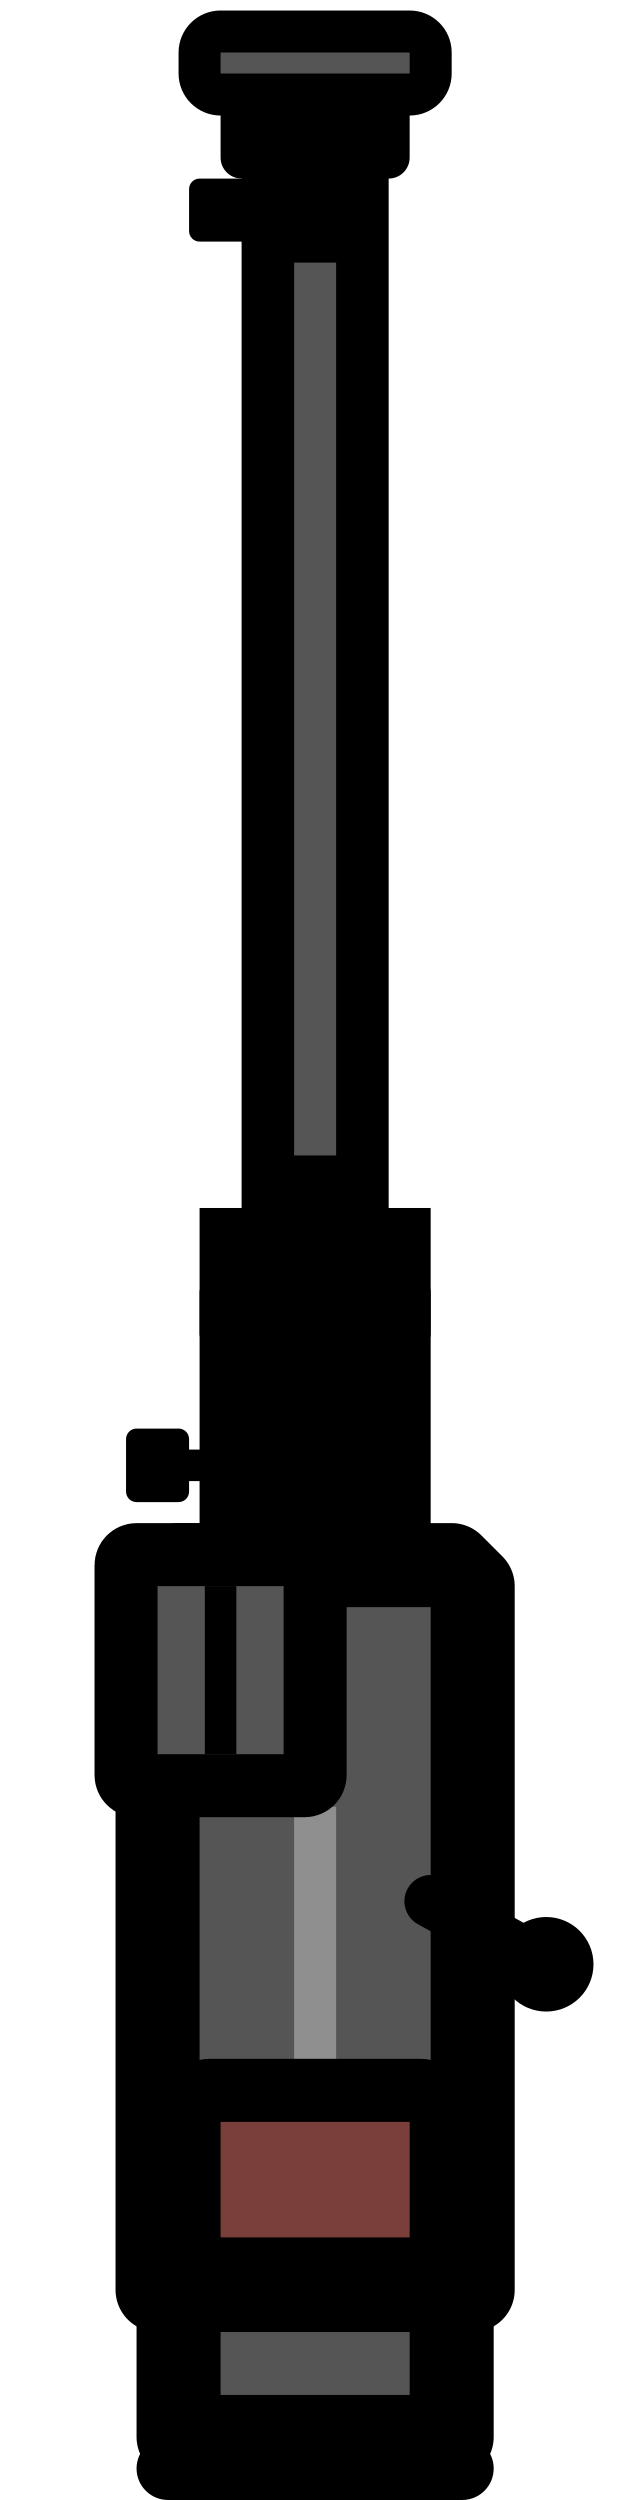
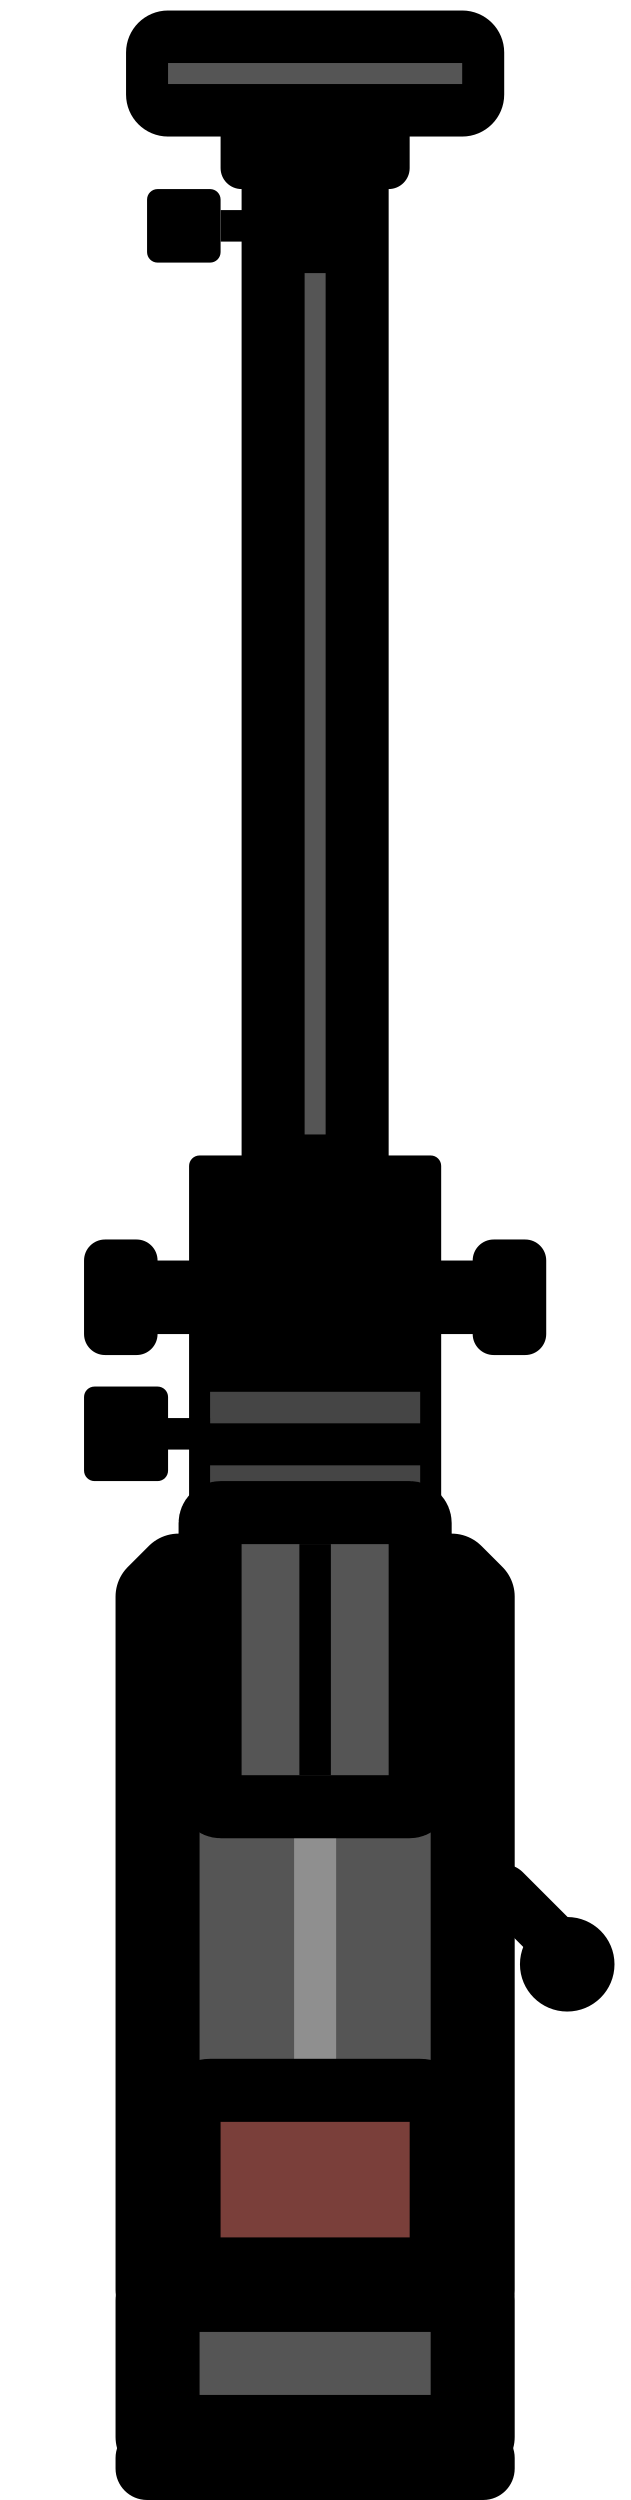
<svg xmlns="http://www.w3.org/2000/svg" width="60" height="238" viewBox="0 0 60 238">
-   <path d="M19 218h22l2 2v12H17v-12z" fill="#555555" stroke="#000" stroke-width="8" stroke-linejoin="round" />
-   <rect x="13" y="232" width="34" height="6" rx="3" fill="#000" />
-   <path d="M17 149h26l2 2v67H15v-67z" fill="#555555" stroke="#000" stroke-width="8" stroke-linejoin="round" />
-   <rect x="28" y="172" width="4" height="42" fill="#8f8f8f" />
+   <path d="M18 216h24l3 3v13H15v-13z" fill="#555555" stroke="#000" stroke-width="8" stroke-linejoin="round" />
+   <rect x="11" y="231" width="38" height="7" rx="3" fill="#000" />
+   <path d="M17 150h26l2 2v66H15v-66z" fill="#555555" stroke="#000" stroke-width="8" stroke-linejoin="round" />
+   <rect x="28" y="174" width="4" height="40" fill="#8f8f8f" />
  <rect x="18" y="199" width="24" height="17" rx="2" fill="#7a3f3a" stroke="#000" stroke-width="6" />
-   <path d="M41 181l9 5" stroke="#000" stroke-width="5" stroke-linecap="round" />
-   <circle cx="52" cy="187" r="4.5" fill="#000" />
-   <rect x="19" y="115" width="22" height="34" fill="#000" />
-   <rect x="19" y="122" width="22" height="6" rx="1" fill="#000" />
-   <rect x="12" y="148" width="18" height="22" rx="1" fill="#555555" stroke="#000" stroke-width="6" />
-   <rect x="19.5" y="151" width="3" height="16" fill="#000" />
-   <rect x="12" y="136" width="6" height="7" rx="1" fill="#000" />
-   <rect x="17" y="138" width="7" height="3" fill="#000" />
-   <rect x="23" y="9" width="14" height="108" fill="#000" />
-   <rect x="28" y="25" width="4" height="85" fill="#555555" />
-   <rect x="18" y="17" width="6" height="6" rx="1" fill="#000" />
-   <rect x="23" y="18.5" width="4" height="3" fill="#000" />
-   <rect x="21" y="9" width="18" height="8" rx="2" fill="#000" />
-   <rect x="17" y="1" width="26" height="10" rx="4" fill="#000" />
-   <rect x="21" y="5" width="18" height="2" fill="#555555" />
+   <path d="M48 180l5 5" stroke="#000" stroke-width="5" stroke-linecap="round" />
+   <circle cx="54" cy="187" r="4.5" fill="#000" />
+   <rect x="18" y="110" width="24" height="42" rx="1" fill="#000" />
+   <path d="M20 134h20M20 141h20" stroke="#454545" stroke-width="3" />
+   <rect x="12" y="120" width="36" height="7" rx="1" fill="#000" />
+   <rect x="8" y="118" width="7" height="11" rx="2" fill="#000" />
+   <rect x="45" y="118" width="7" height="11" rx="2" fill="#000" />
+   <rect x="20" y="144" width="20" height="28" rx="1" fill="#555555" stroke="#000" stroke-width="6" />
+   <rect x="28.5" y="147" width="3" height="22" fill="#000" />
+   <rect x="8" y="132" width="8" height="9" rx="1" fill="#000" />
+   <rect x="15" y="135" width="5" height="3" fill="#000" />
+   <rect x="23" y="10" width="14" height="104" fill="#000" />
+   <rect x="29" y="26" width="2" height="82" fill="#555555" />
+   <rect x="14" y="18" width="7" height="7" rx="1" fill="#000" />
+   <rect x="21" y="20" width="3" height="3" fill="#000" />
+   <rect x="21" y="10" width="18" height="8" rx="2" fill="#000" />
+   <rect x="12" y="1" width="36" height="12" rx="4" fill="#000" />
+   <rect x="16" y="6" width="28" height="2" fill="#555555" />
</svg>
